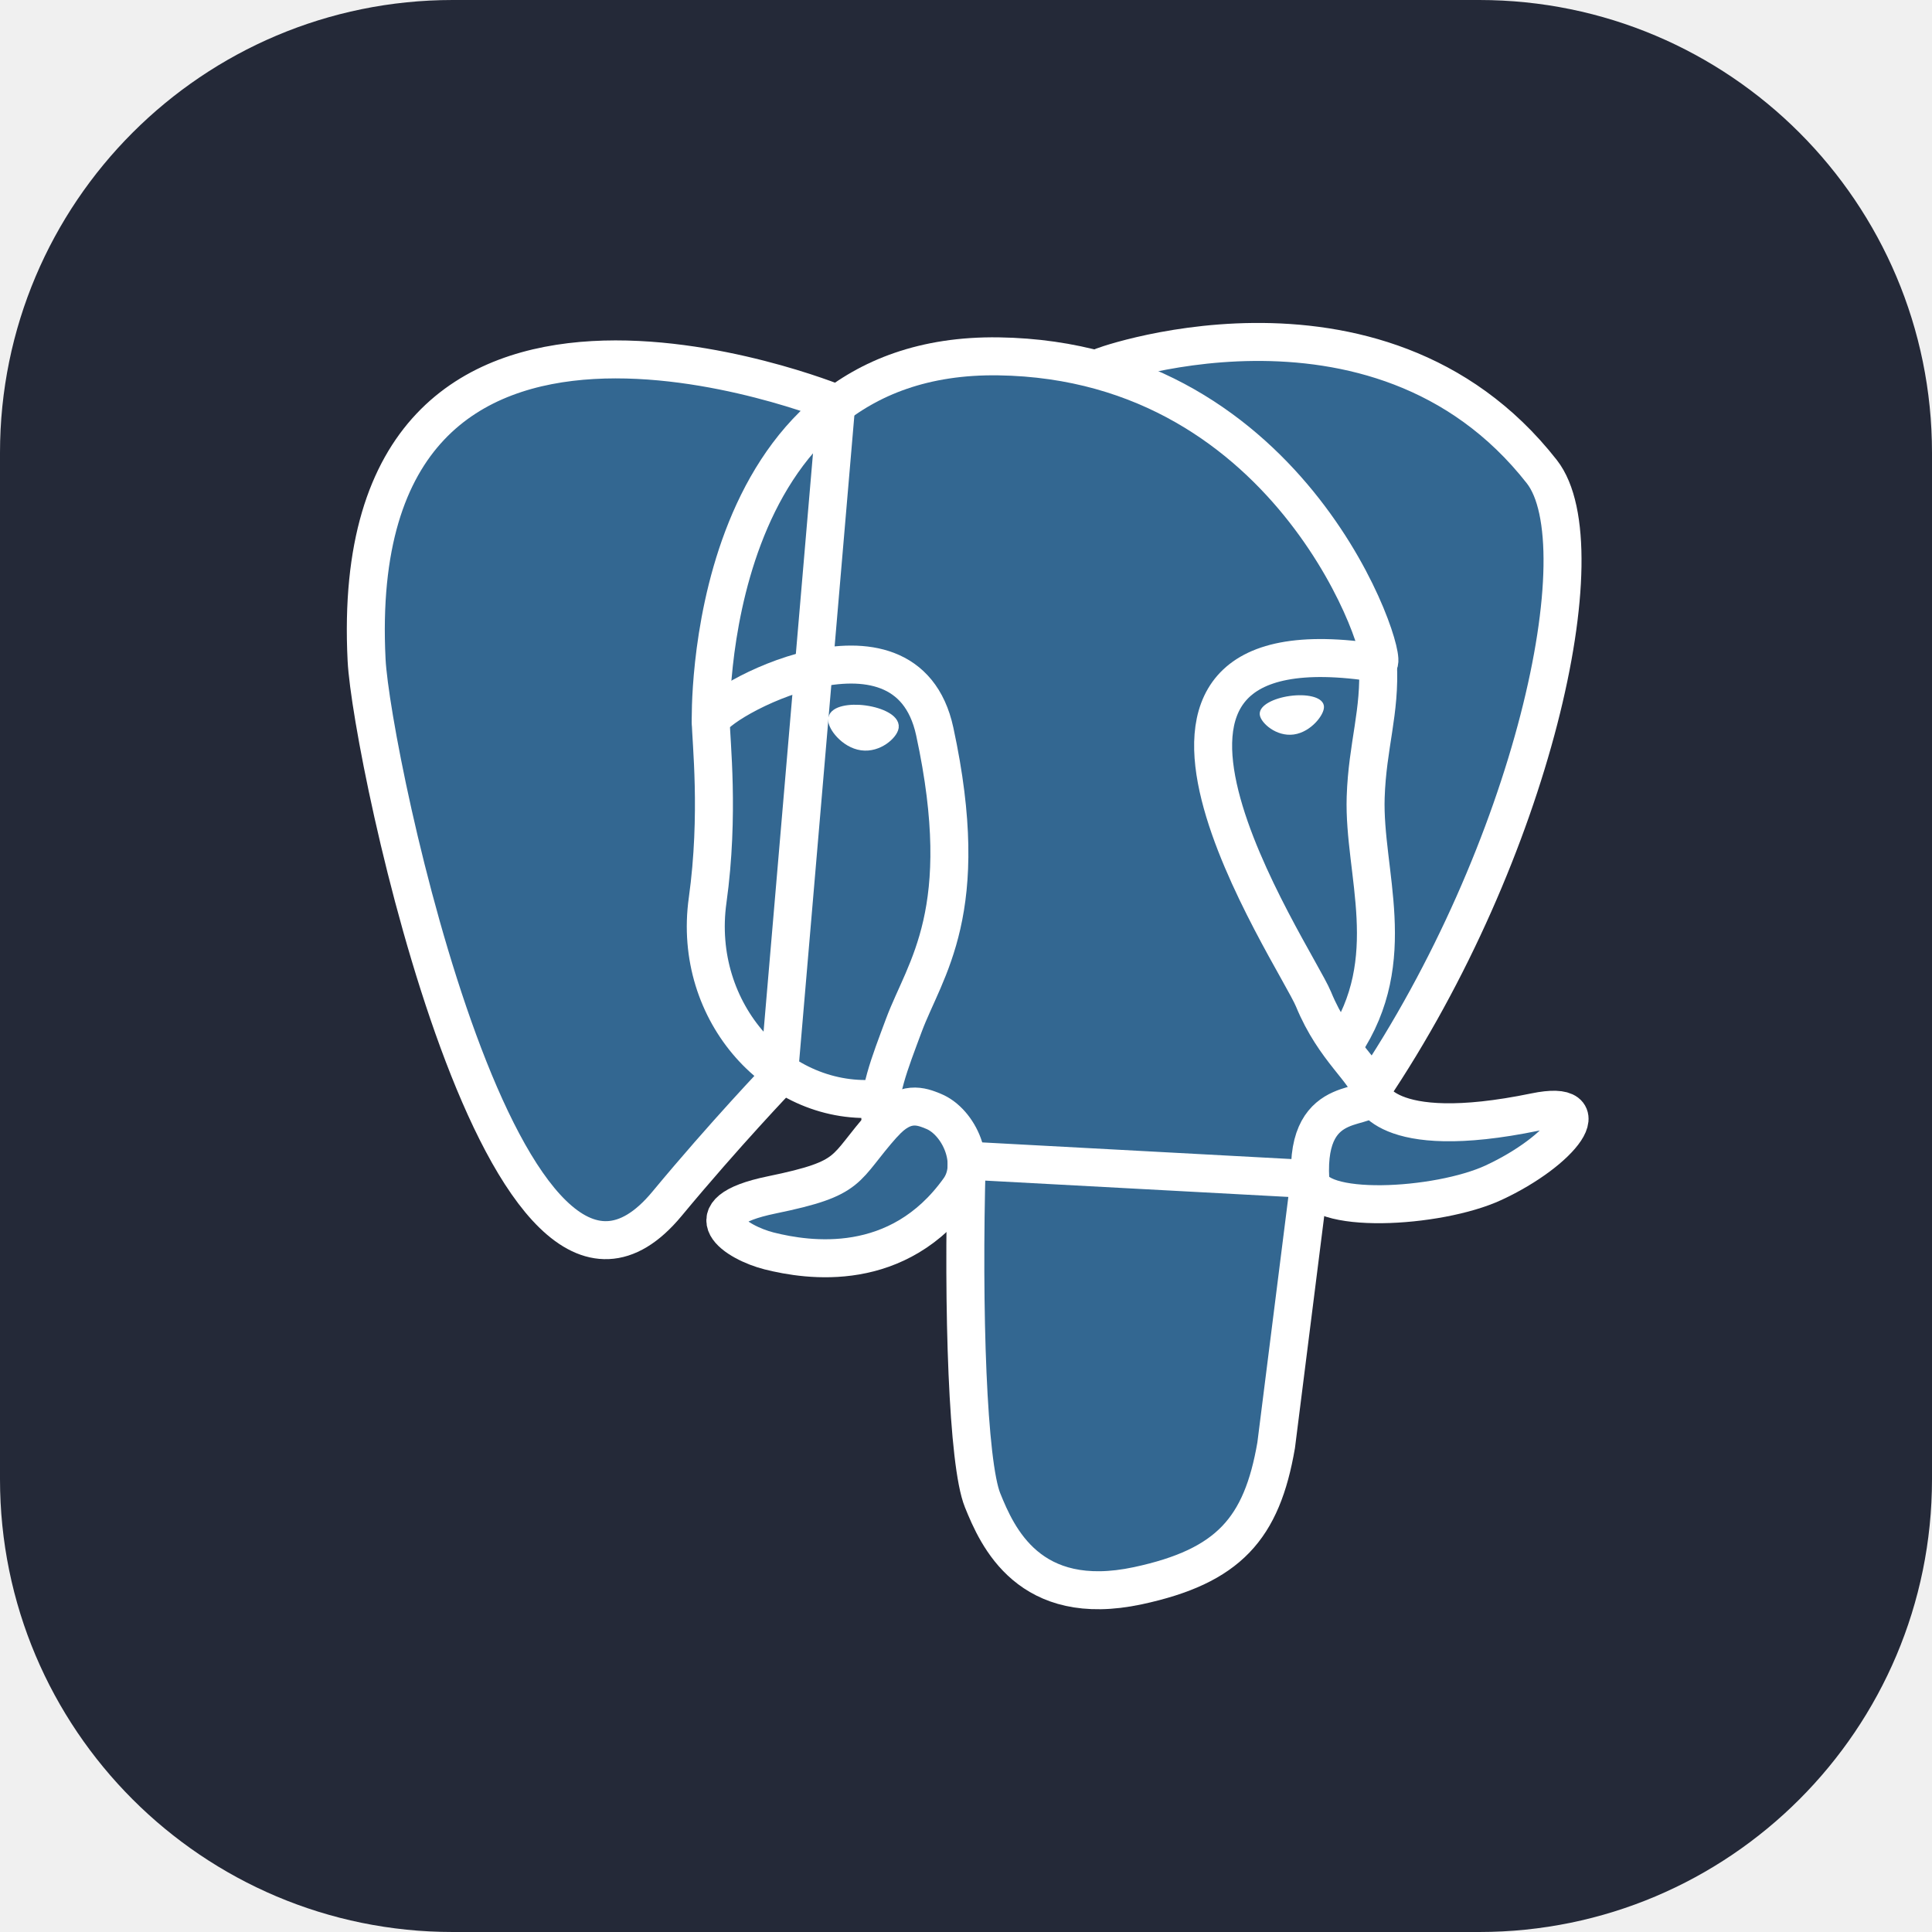
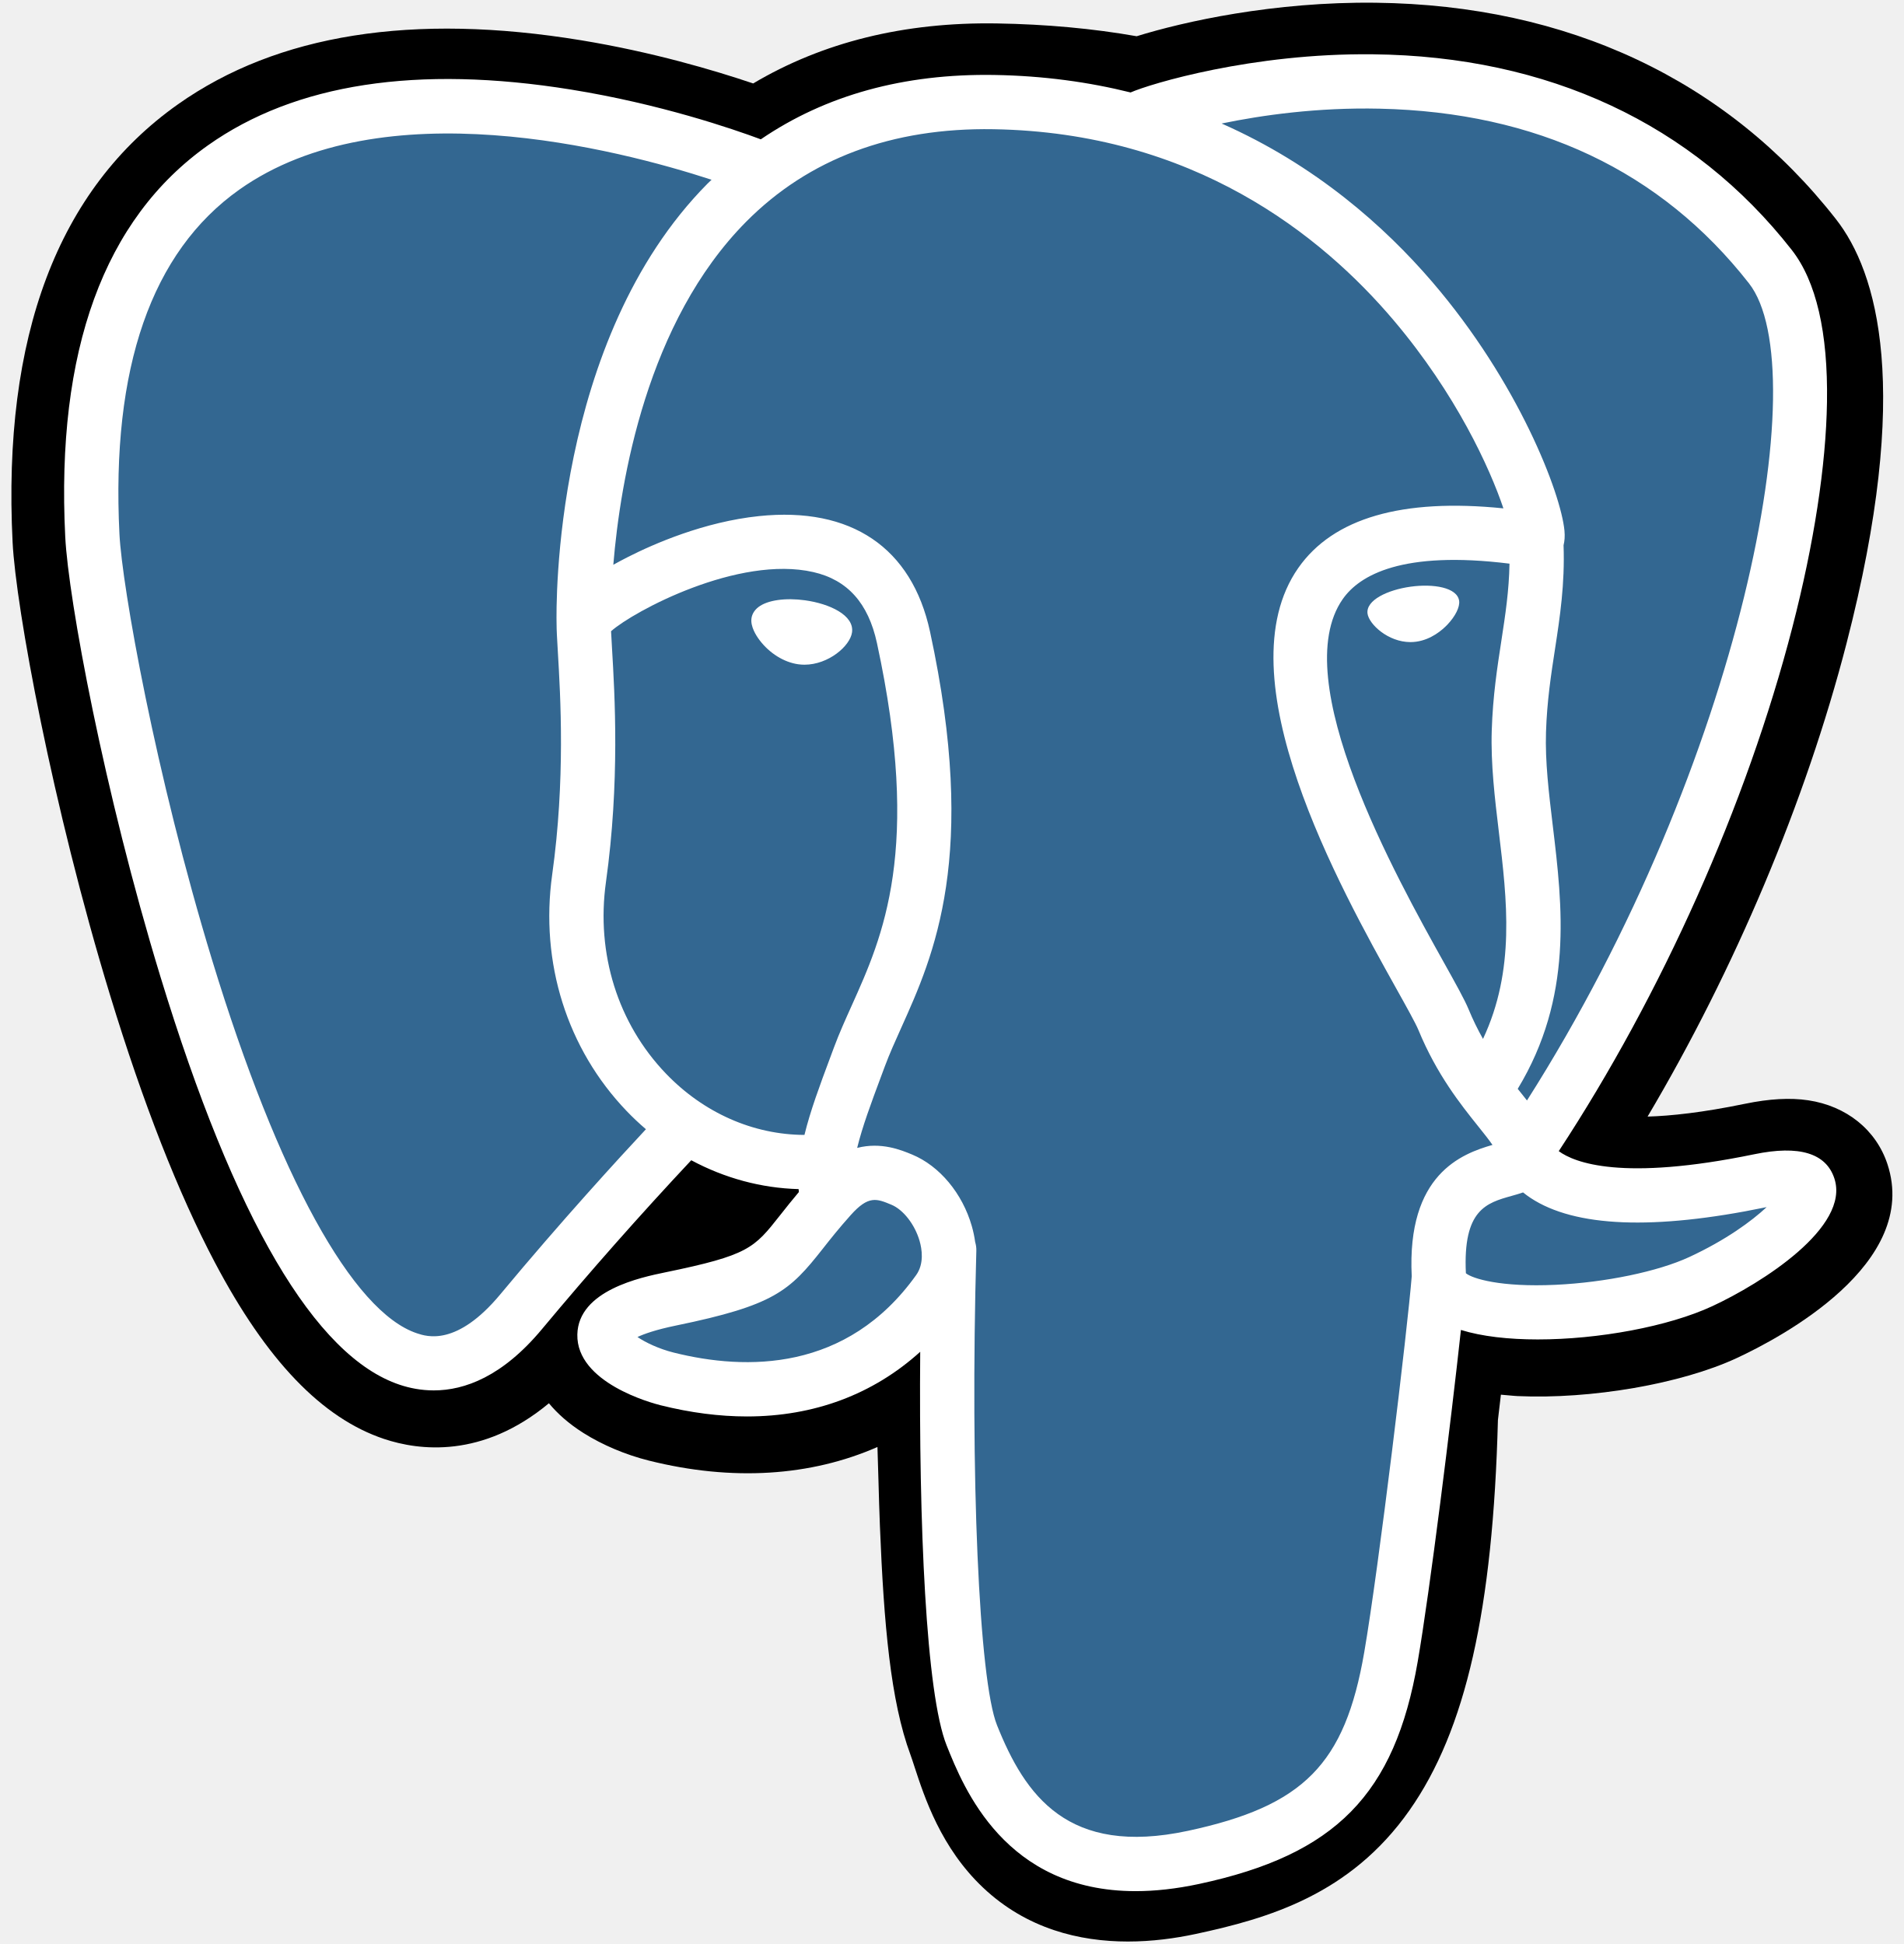
- <svg xmlns="http://www.w3.org/2000/svg" width="256" height="256" fill="none" viewBox="0 0 256 256">
-   <rect width="256" height="256" fill="#242938" rx="60" />
-   <path fill="#336791" d="M203.48 148.688C183.16 152.878 181.684 145.995 181.684 145.995C203.15 114.143 212.129 73.713 204.38 63.82C183.259 36.82 146.689 49.596 146.077 49.927L145.88 49.962C141.414 49.066 136.873 48.592 132.317 48.548C123.12 48.408 116.145 50.96 110.844 54.975C110.844 54.975 45.608 28.102 48.645 88.774C49.292 101.684 67.138 186.509 88.442 160.845C96.289 151.409 103.812 143.484 103.812 143.484C107.539 145.966 112.018 147.232 116.708 146.775L117.073 146.466C116.966 147.681 117.016 148.905 117.221 150.108C111.737 156.239 113.354 157.315 102.385 159.572C91.29 161.857 97.815 165.928 102.062 166.997C107.223 168.291 119.162 170.119 127.234 158.827L126.91 160.113C129.062 161.836 130.566 171.314 130.313 179.906C130.06 188.499 129.891 194.391 131.579 199.003C133.266 203.616 134.954 213.98 149.368 210.956C161.413 208.376 167.649 201.675 168.528 190.524C169.147 182.592 170.539 183.759 170.638 176.672L171.763 173.311C173.049 162.553 171.973 159.087 179.391 160.704L181.198 160.866C186.662 161.112 193.813 159.987 198.003 158.039C207.038 153.849 212.396 146.845 203.487 148.688H203.48Z" />
-   <path stroke="#fff" stroke-linecap="round" stroke-linejoin="round" stroke-width="5.034" d="M146.07 48.596C143.82 49.299 182.38 34.498 204.303 62.504C212.038 72.397 203.073 112.827 181.606 144.678M128.098 153.784C127.536 173.795 128.239 193.946 130.194 198.784C132.148 203.621 136.346 213.198 150.767 210.118C162.812 207.538 167.199 202.538 169.098 191.506L173.548 156.231L128.098 153.784ZM110.816 53.469C110.816 53.469 45.538 26.778 48.575 87.451C49.222 100.36 67.067 185.185 88.372 159.521C96.148 150.148 103.18 142.815 103.18 142.815L110.816 53.469Z" />
-   <path stroke="#fff" stroke-linecap="round" stroke-linejoin="bevel" stroke-width="5.034" d="M181.613 144.664C181.613 144.664 183.02 151.555 203.41 147.35C212.319 145.508 206.954 152.511 197.926 156.702C190.515 160.147 173.893 161.026 173.619 156.28C172.916 144.01 182.366 147.737 181.684 144.664C181.065 141.894 176.832 139.18 174.048 132.402C171.608 126.495 140.579 81.144 182.654 87.873C184.201 87.556 171.685 47.795 132.31 47.218C92.935 46.642 94.18 95.628 94.18 95.628" />
-   <path stroke="#fff" stroke-linejoin="round" stroke-width="5.034" d="M117.08 148.869C111.596 155 113.213 156.076 102.245 158.333C91.149 160.618 97.674 164.689 101.921 165.758C107.082 167.052 119.021 168.88 127.093 157.58C129.554 154.135 127.079 148.651 123.704 147.259C122.073 146.584 119.893 145.74 117.095 148.876L117.08 148.869Z" />
-   <path stroke="#fff" stroke-linecap="round" stroke-linejoin="round" stroke-width="5.034" d="M116.722 148.763C116.159 145.156 117.903 140.874 119.766 135.854C122.565 128.331 129.02 120.807 123.859 96.922C120.013 79.133 94.187 93.216 94.187 95.628C94.187 98.04 95.354 107.863 93.765 119.288C91.677 134.209 103.257 146.823 116.588 145.536" />
-   <path fill="#fff" stroke="#fff" stroke-width="1.68" d="M110.577 95.269C110.457 96.092 112.088 98.293 114.205 98.588C116.321 98.884 118.128 97.168 118.248 96.338C118.367 95.509 116.736 94.609 114.62 94.313C112.503 94.018 110.682 94.454 110.577 95.269V95.269Z" />
-   <path fill="#fff" stroke="#fff" stroke-width=".837" d="M175.011 93.589C175.123 94.412 173.499 96.612 171.383 96.908C169.266 97.203 167.445 95.487 167.34 94.658C167.234 93.828 168.852 92.928 170.968 92.633C173.084 92.338 174.905 92.773 175.011 93.589Z" />
-   <path stroke="#fff" stroke-linecap="round" stroke-linejoin="round" stroke-width="5.034" d="M182.577 87.887C182.928 94.356 181.184 98.75 180.959 105.634C180.636 115.632 185.727 127.079 178.055 138.54" />
+ <svg xmlns="http://www.w3.org/2000/svg" width="47" height="48" viewBox="0 0 256 264">
+   <path d="M255.008 158.086c-1.535-4.649-5.556-7.887-10.756-8.664c-2.452-.366-5.26-.21-8.583.475c-5.792 1.195-10.089 1.65-13.225 1.738c11.837-19.985 21.462-42.775 27.003-64.228c8.96-34.689 4.172-50.492-1.423-57.64C233.217 10.847 211.614.683 185.552.372c-13.903-.17-26.108 2.575-32.475 4.549c-5.928-1.046-12.302-1.63-18.99-1.738c-12.537-.2-23.614 2.533-33.079 8.15c-5.24-1.772-13.65-4.27-23.362-5.864c-22.842-3.75-41.252-.828-54.718 8.685C6.622 25.672-.937 45.684.461 73.634c.444 8.874 5.408 35.874 13.224 61.48c4.492 14.718 9.282 26.94 14.237 36.33c7.027 13.315 14.546 21.156 22.987 23.972c4.731 1.576 13.327 2.68 22.368-4.85c1.146 1.388 2.675 2.767 4.704 4.048c2.577 1.625 5.728 2.953 8.875 3.74c11.341 2.835 21.964 2.126 31.027-1.848c.056 1.612.099 3.152.135 4.482c.06 2.157.12 4.272.199 6.25c.537 13.374 1.447 23.773 4.143 31.049c.148.4.347 1.01.557 1.657c1.345 4.118 3.594 11.012 9.316 16.411c5.925 5.593 13.092 7.308 19.656 7.308c3.292 0 6.433-.432 9.188-1.022c9.82-2.105 20.973-5.311 29.041-16.799c7.628-10.86 11.336-27.217 12.007-52.99q.13-1.094.244-2.088l.16-1.362l1.797.158l.463.031c10.002.456 22.232-1.665 29.743-5.154c5.935-2.754 24.954-12.795 20.476-26.351" />
+   <path fill="#336791" d="M237.906 160.722c-29.74 6.135-31.785-3.934-31.785-3.934c31.4-46.593 44.527-105.736 33.2-120.211c-30.904-39.485-84.399-20.811-85.292-20.327l-.287.052c-5.876-1.22-12.451-1.946-19.842-2.067c-13.456-.22-23.664 3.528-31.41 9.402c0 0-95.43-39.314-90.991 49.444c.944 18.882 27.064 142.873 58.218 105.422c11.387-13.695 22.39-25.274 22.39-25.274c5.464 3.63 12.006 5.482 18.864 4.817l.533-.452c-.166 1.7-.09 3.363.213 5.332c-8.026 8.967-5.667 10.541-21.711 13.844c-16.235 3.346-6.698 9.302-.471 10.86c7.549 1.887 25.013 4.561 36.813-11.958l-.47 1.885c3.144 2.519 5.352 16.383 4.982 28.952c-.37 12.568-.617 21.197 1.86 27.937c2.479 6.74 4.948 21.905 26.04 17.386c17.623-3.777 26.756-13.564 28.027-29.89c.901-11.606 2.942-9.89 3.07-20.267l1.637-4.912c1.887-15.733.3-20.809 11.157-18.448l2.64.232c7.99.363 18.45-1.286 24.589-4.139c13.218-6.134 21.058-16.377 8.024-13.686z" />
+   <path fill="#fff" d="M108.076 81.525c-2.68-.373-5.107-.028-6.335.902c-.69.523-.904 1.129-.962 1.546c-.154 1.105.62 2.327 1.096 2.957c1.346 1.784 3.312 3.01 5.258 3.28q.423.059.842.058c3.245 0 6.196-2.527 6.456-4.392c.325-2.336-3.066-3.893-6.355-4.35m88.784.073c-.256-1.831-3.514-2.353-6.606-1.923c-3.088.43-6.082 1.824-5.832 3.659c.2 1.427 2.777 3.863 5.827 3.863q.387 0 .78-.054c2.036-.282 3.53-1.575 4.24-2.32c1.08-1.136 1.706-2.402 1.591-3.225" />
+   <path fill="#fff" d="M247.802 160.025c-1.134-3.429-4.784-4.532-10.848-3.28c-18.005 3.716-24.453 1.142-26.57-.417c13.995-21.32 25.508-47.092 31.719-71.137c2.942-11.39 4.567-21.968 4.7-30.59c.147-9.463-1.465-16.417-4.789-20.665c-13.402-17.125-33.072-26.311-56.882-26.563c-16.369-.184-30.199 4.005-32.88 5.183c-5.646-1.404-11.801-2.266-18.502-2.376c-12.288-.199-22.91 2.743-31.704 8.74c-3.82-1.422-13.692-4.811-25.765-6.756c-20.872-3.36-37.458-.814-49.294 7.571c-14.123 10.006-20.643 27.892-19.38 53.16c.425 8.501 5.269 34.653 12.913 59.698c10.062 32.964 21 51.625 32.508 55.464c1.347.449 2.9.763 4.613.763c4.198 0 9.345-1.892 14.7-8.33a530 530 0 0 1 20.261-22.926c4.524 2.428 9.494 3.784 14.577 3.92q.016.2.035.398a118 118 0 0 0-2.57 3.175c-3.522 4.471-4.255 5.402-15.592 7.736c-3.225.666-11.79 2.431-11.916 8.435c-.136 6.56 10.125 9.315 11.294 9.607c4.074 1.02 7.999 1.523 11.742 1.523c9.103 0 17.114-2.992 23.516-8.781c-.197 23.386.778 46.43 3.586 53.451c2.3 5.748 7.918 19.795 25.664 19.794c2.604 0 5.47-.303 8.623-.979c18.521-3.97 26.564-12.156 29.675-30.203c1.665-9.645 4.522-32.676 5.866-45.03c2.836.885 6.487 1.29 10.434 1.289c8.232 0 17.731-1.749 23.688-4.514c6.692-3.108 18.768-10.734 16.578-17.36m-44.106-83.48c-.061 3.647-.563 6.958-1.095 10.414c-.573 3.717-1.165 7.56-1.314 12.225c-.147 4.54.42 9.26.968 13.825c1.108 9.22 2.245 18.712-2.156 28.078a37 37 0 0 1-1.95-4.009c-.547-1.326-1.735-3.456-3.38-6.404c-6.399-11.476-21.384-38.35-13.713-49.316c2.285-3.264 8.084-6.62 22.64-4.813m-17.644-61.787c21.334.471 38.21 8.452 50.158 23.72c9.164 11.711-.927 64.998-30.14 110.969a171 171 0 0 0-.886-1.117l-.37-.462c7.549-12.467 6.073-24.802 4.759-35.738c-.54-4.488-1.05-8.727-.92-12.709c.134-4.22.692-7.84 1.232-11.34c.663-4.313 1.338-8.776 1.152-14.037c.139-.552.195-1.204.122-1.978c-.475-5.045-6.235-20.144-17.975-33.81c-6.422-7.475-15.787-15.84-28.574-21.482c5.5-1.14 13.021-2.203 21.442-2.016M66.674 175.778c-5.9 7.094-9.974 5.734-11.314 5.288c-8.73-2.912-18.86-21.364-27.791-50.624c-7.728-25.318-12.244-50.777-12.602-57.916c-1.128-22.578 4.345-38.313 16.268-46.769c19.404-13.76 51.306-5.524 64.125-1.347c-.184.182-.376.352-.558.537c-21.036 21.244-20.537 57.54-20.485 59.759c-.002.856.07 2.068.168 3.735c.362 6.105 1.036 17.467-.764 30.334c-1.672 11.957 2.014 23.66 10.111 32.109a36 36 0 0 0 2.617 2.468c-3.604 3.86-11.437 12.396-19.775 22.426m22.479-29.993c-6.526-6.81-9.49-16.282-8.133-25.99c1.9-13.592 1.199-25.43.822-31.79c-.053-.89-.1-1.67-.127-2.285c3.073-2.725 17.314-10.355 27.47-8.028c4.634 1.061 7.458 4.217 8.632 9.645c6.076 28.103.804 39.816-3.432 49.229c-.873 1.939-1.698 3.772-2.402 5.668l-.546 1.466c-1.382 3.706-2.668 7.152-3.465 10.424c-6.938-.02-13.687-2.984-18.819-8.34m1.065 37.9c-2.026-.506-3.848-1.385-4.917-2.114c.893-.42 2.482-.992 5.238-1.56c13.337-2.745 15.397-4.683 19.895-10.394c1.031-1.31 2.2-2.794 3.819-4.602l.002-.002c2.411-2.7 3.514-2.242 5.514-1.412c1.621.67 3.2 2.702 3.84 4.938c.303 1.056.643 3.06-.47 4.62c-9.396 13.156-23.088 12.987-32.921 10.526m69.799 64.952c-16.316 3.496-22.093-4.829-25.9-14.346c-2.457-6.144-3.665-33.85-2.808-64.447c.011-.407-.047-.8-.159-1.17a15.4 15.4 0 0 0-.456-2.162c-1.274-4.452-4.379-8.176-8.104-9.72c-1.48-.613-4.196-1.738-7.46-.903c.696-2.868 1.903-6.107 3.212-9.614l.549-1.475c.618-1.663 1.394-3.386 2.214-5.21c4.433-9.848 10.504-23.337 3.915-53.81c-2.468-11.414-10.71-16.988-23.204-15.693c-7.49.775-14.343 3.797-17.761 5.53c-.735.372-1.407.732-2.035 1.082c.954-11.5 4.558-32.992 18.04-46.59c8.489-8.56 19.794-12.788 33.568-12.56c27.14.444 44.544 14.372 54.366 25.979c8.464 10.001 13.047 20.076 14.876 25.51c-13.755-1.399-23.11 1.316-27.852 8.096c-10.317 14.748 5.644 43.372 13.315 57.129c1.407 2.521 2.621 4.7 3.003 5.626c2.498 6.054 5.732 10.096 8.093 13.046c.724.904 1.426 1.781 1.96 2.547c-4.166 1.201-11.649 3.976-10.967 17.847c-.55 6.96-4.461 39.546-6.448 51.059c-2.623 15.21-8.22 20.875-23.957 24.25m68.104-77.936c-4.26 1.977-11.389 3.46-18.161 3.779c-7.48.35-11.288-.838-12.184-1.569c-.42-8.644 2.797-9.547 6.202-10.503c.535-.15 1.057-.297 1.561-.473q.469.383 1.032.756c6.012 3.968 16.735 4.396 31.874 1.271l.166-.033c-2.042 1.909-5.536 4.471-10.49 6.772" />
</svg>
